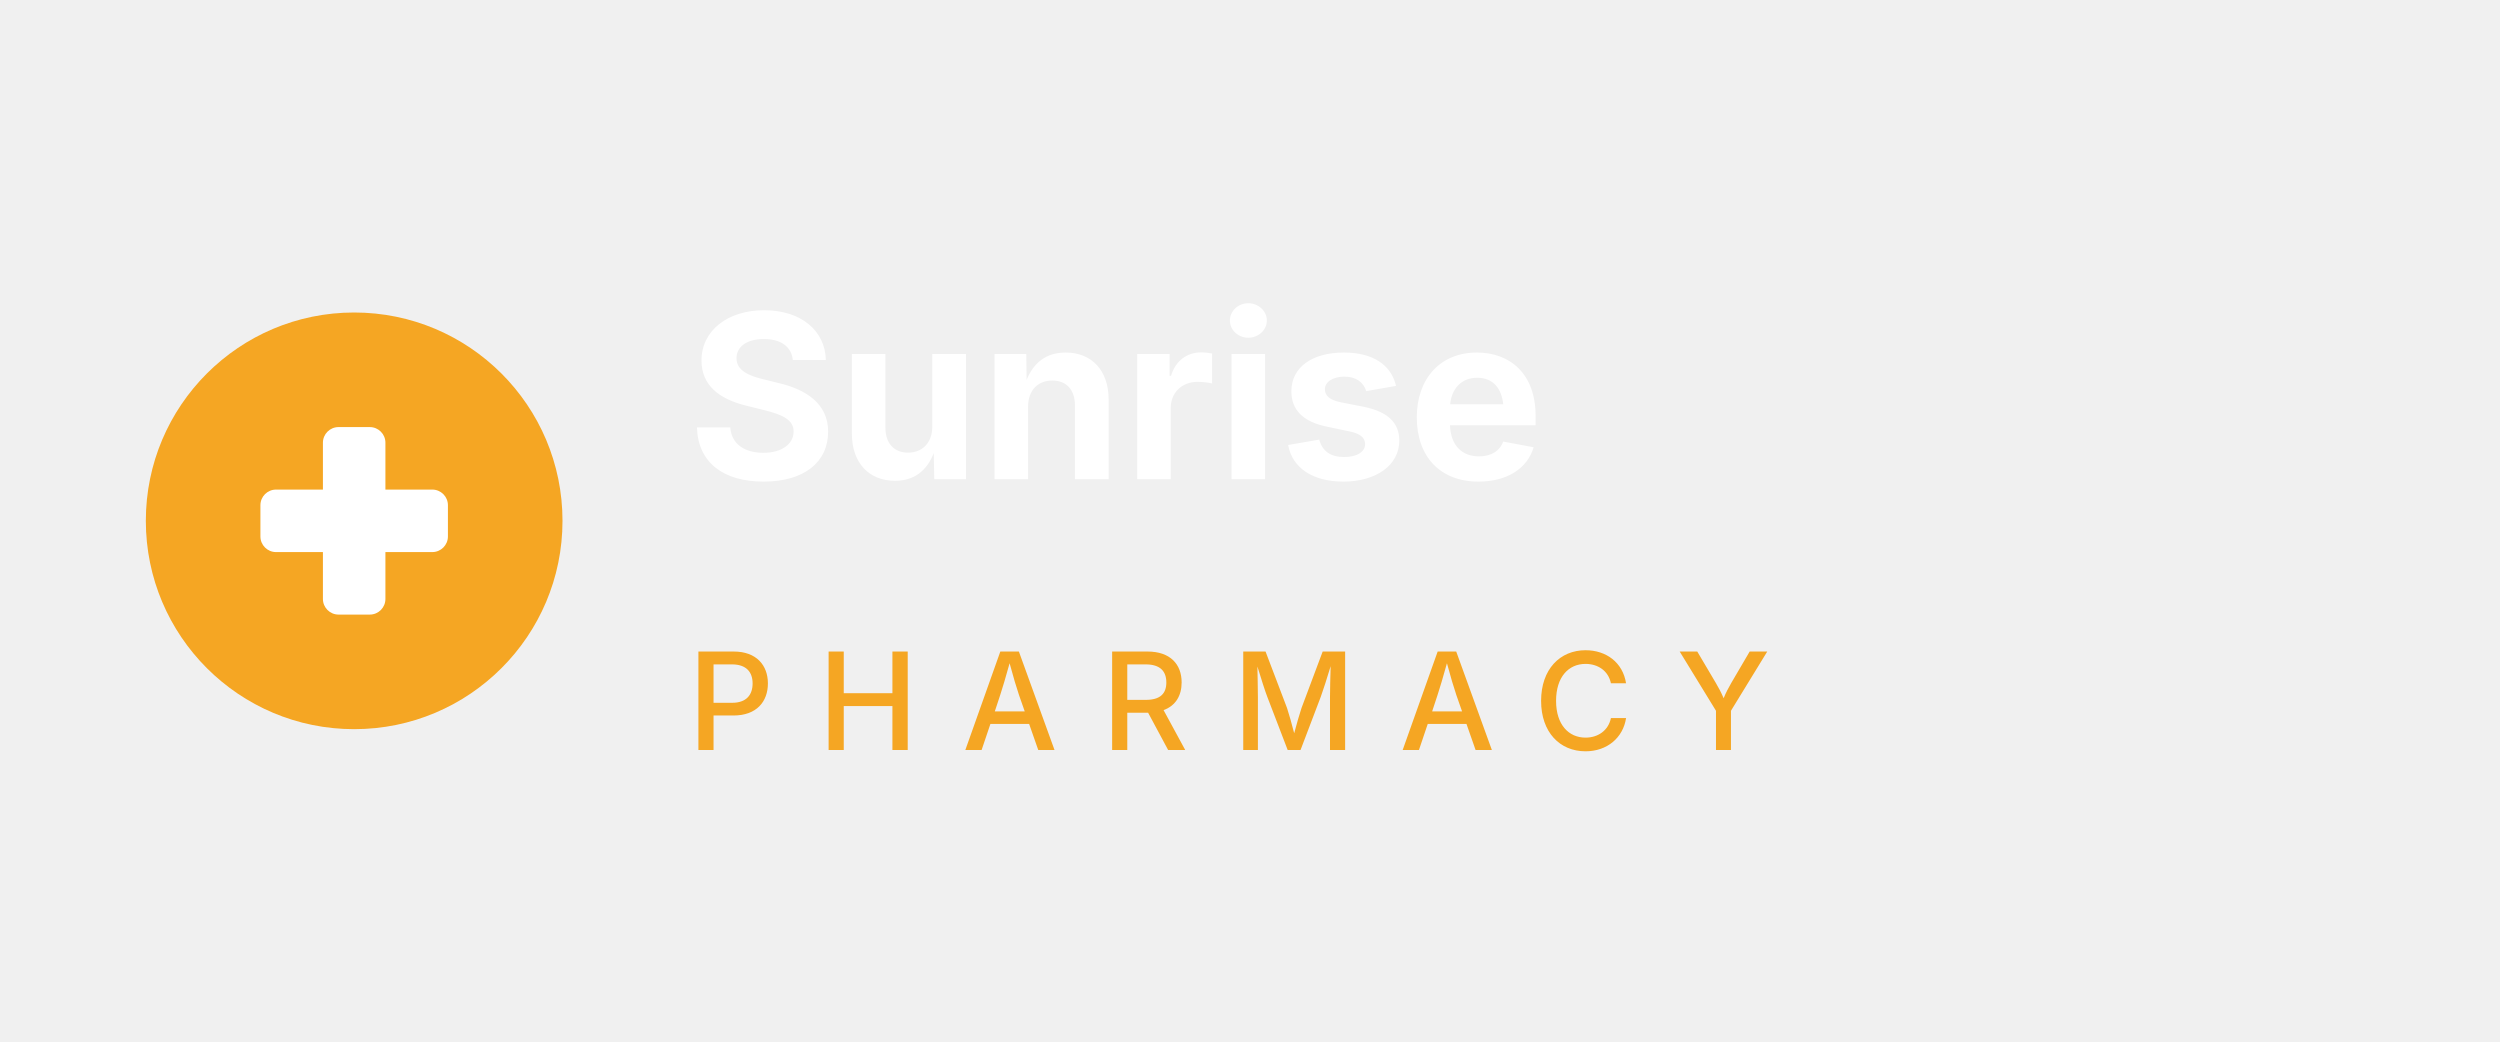
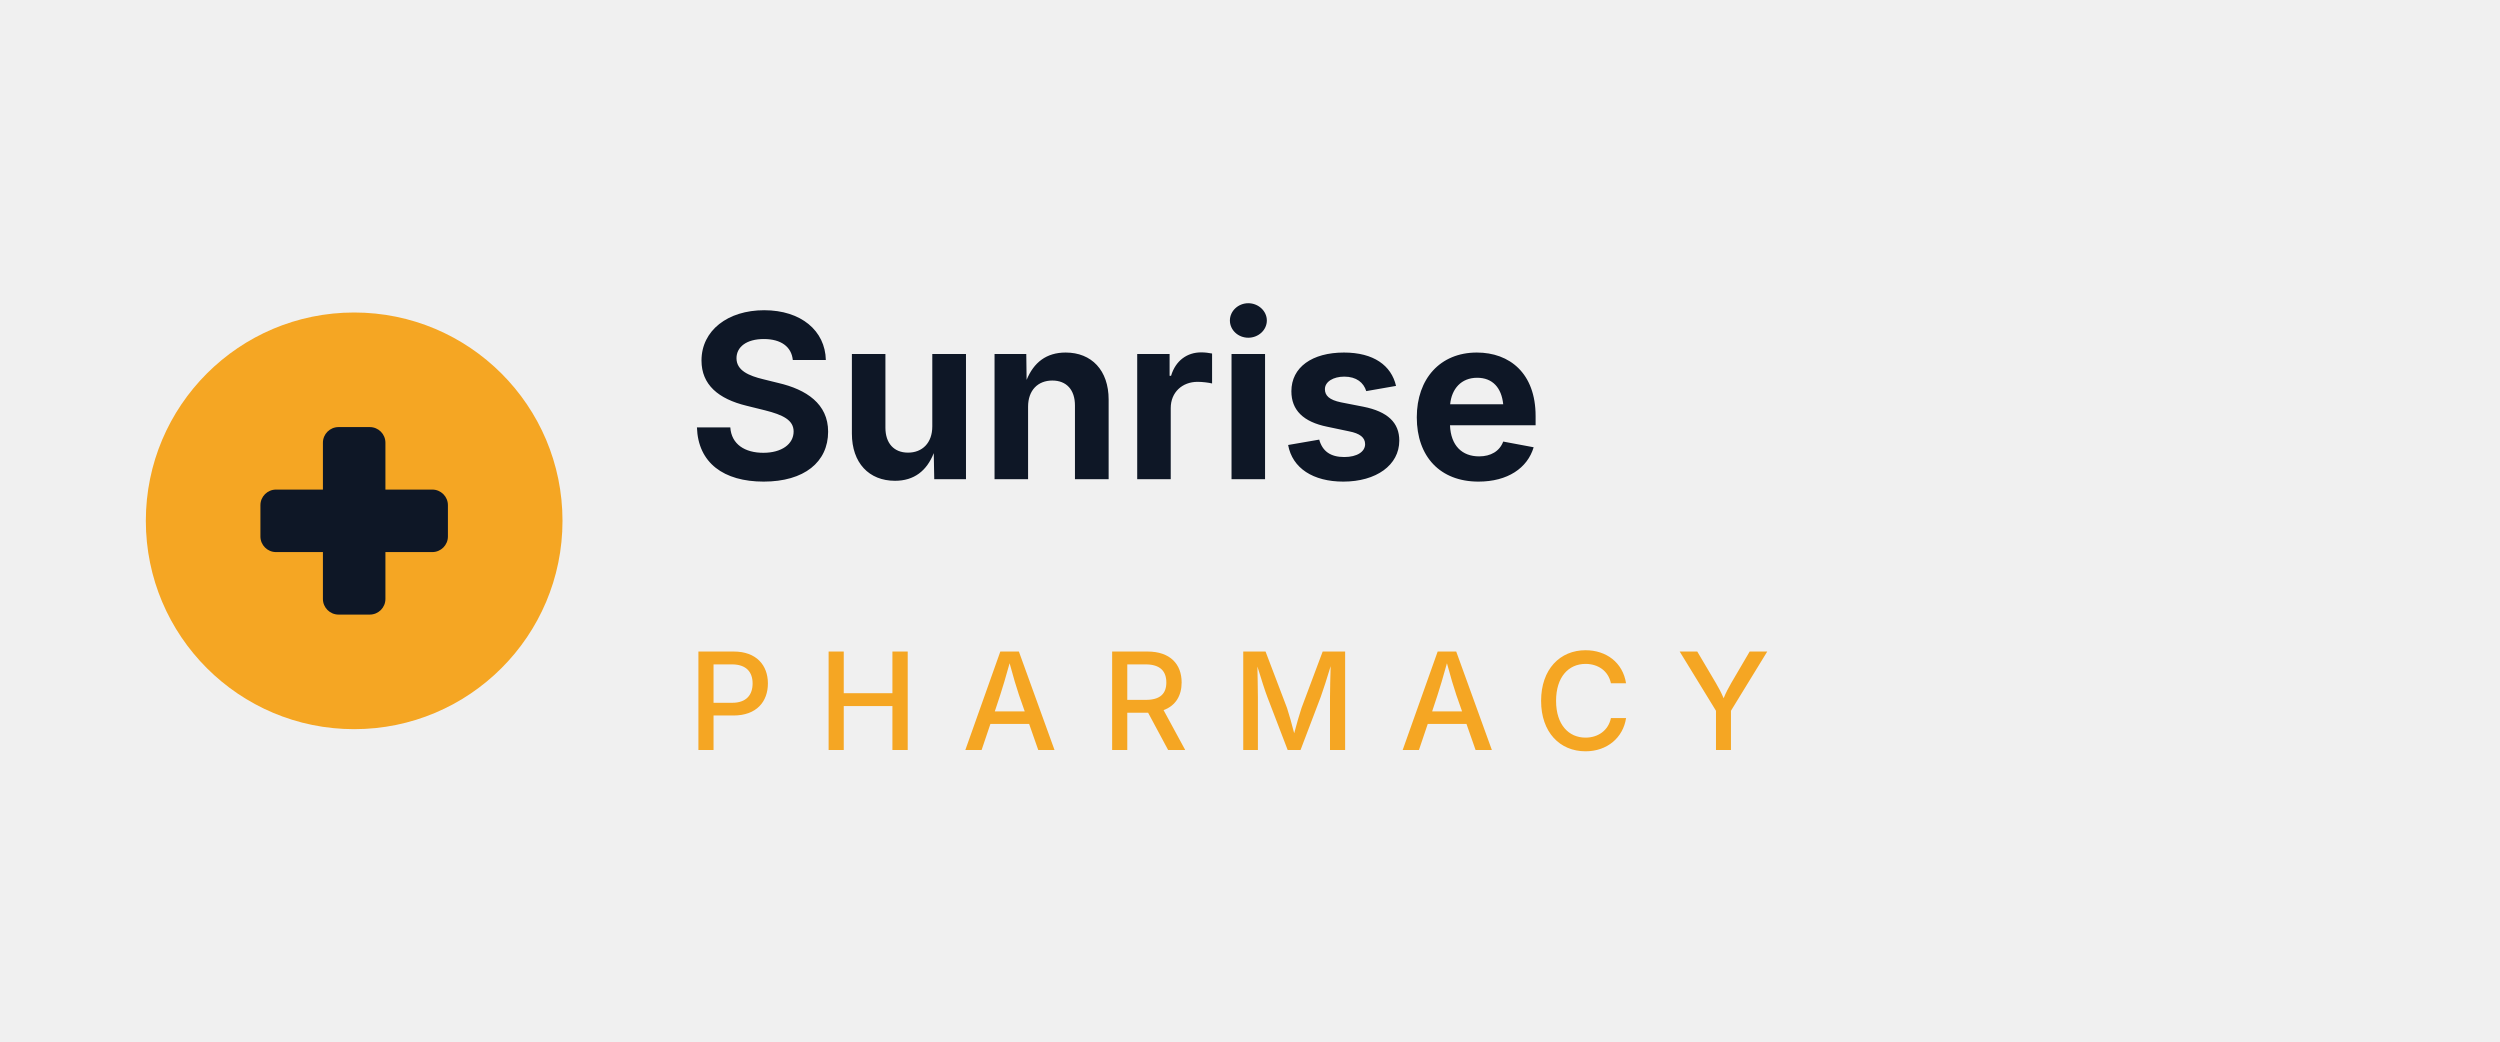
<svg xmlns="http://www.w3.org/2000/svg" viewBox="0 0 240 100" role="img" aria-label="Sunrise Pharmacy">
  <g transform="translate(34 50)">
    <circle r="20" fill="#F5A623" />
-     <rect x="-9" y="-3" width="18" height="6" rx="1.5" fill="#FFFFFF" />
-     <rect x="-3" y="-9" width="6" height="18" rx="1.5" fill="#FFFFFF" />
+     <rect x="-9" y="-3" width="18" height="6" rx="1.5" fill="#0E1726" />
+     <rect x="-3" y="-9" width="6" height="18" rx="1.5" fill="#0E1726" />
  </g>
-   <g font-family="-apple-system, 'Inter', 'Helvetica Neue', sans-serif" fill="#FFFFFF" text-anchor="start">
+   <g font-family="-apple-system, 'Inter', 'Helvetica Neue', sans-serif" fill="#0E1726" text-anchor="start">
    <text x="66" y="46" font-size="22" font-weight="700">Sunrise</text>
    <text x="66" y="72" font-size="13" font-weight="500" letter-spacing="0.32em" fill="#F5A623">PHARMACY</text>
  </g>
</svg>
